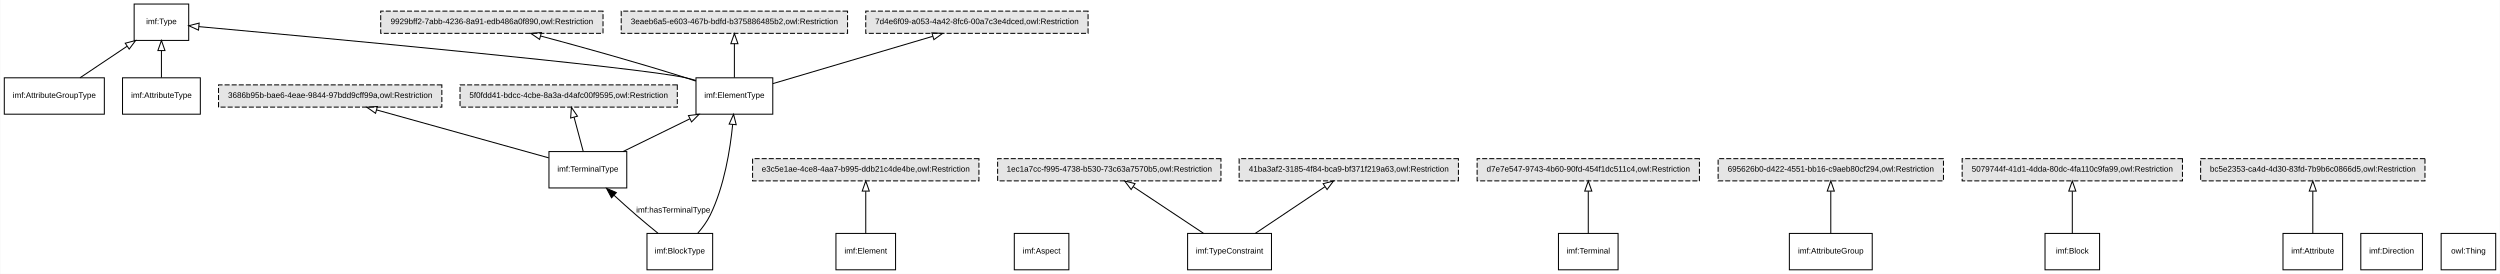
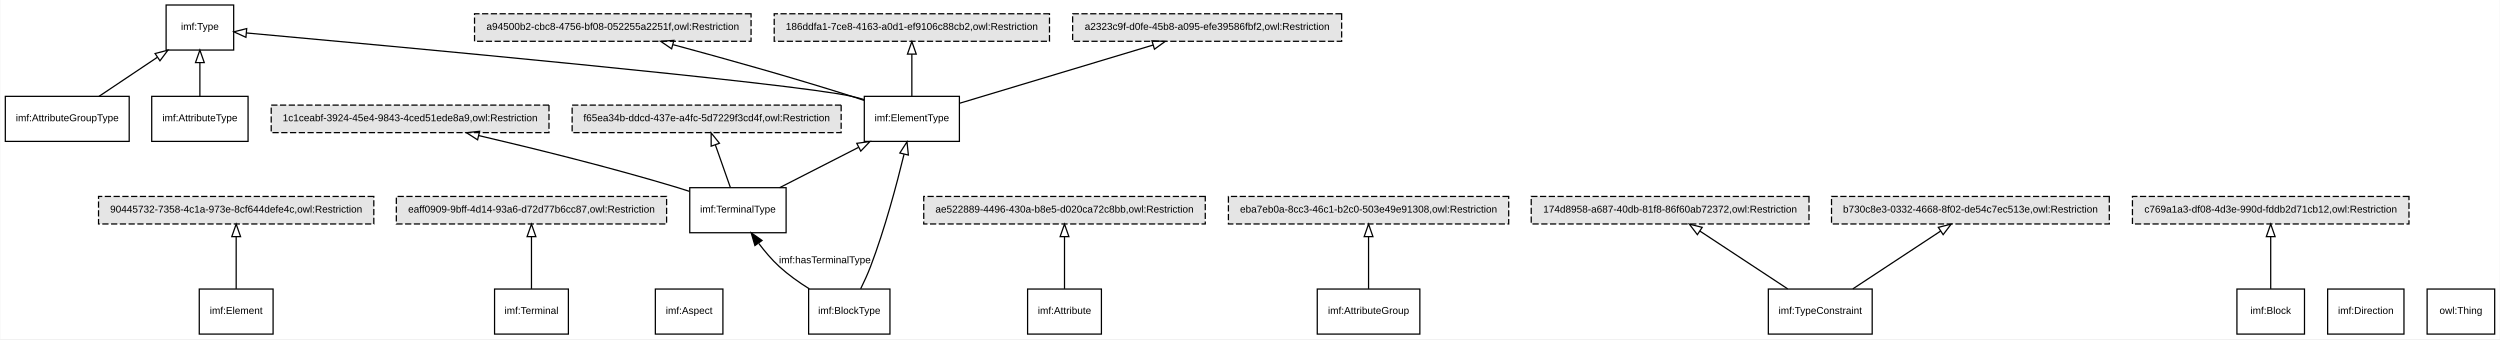
- <svg xmlns="http://www.w3.org/2000/svg" width="2474px" height="271px" viewBox="0.00 0.00 2473.50 271.00">
+ <svg xmlns="http://www.w3.org/2000/svg" width="1998px" height="271px" viewBox="0.00 0.00 1997.50 271.00">
  <g id="graph0" class="graph" transform="scale(1.0 1.0) rotate(0) translate(4 267)">
-     <polygon fill="white" stroke="transparent" points="-4,4 -4,-267 2469.5,-267 2469.5,4 -4,4" />
+     <polygon fill="white" stroke="transparent" points="-4,4 -4,-267 1993.5,-267 1993.5,4 -4,4" />
    <g id="node1" class="node">
-       <polygon fill="#e5e5e5" stroke="black" stroke-dasharray="5,2" points="1072.5,-256 852.5,-256 852.5,-234 1072.5,-234 1072.5,-256" />
-       <text text-anchor="middle" x="962.5" y="-243.1" font-family="Arial" font-size="8.00">7d4e6f09-a053-4a42-8fc6-00a7c3e4dced,owl:Restriction</text>
+       <polygon fill="#e5e5e5" stroke="black" stroke-dasharray="5,2" points="294.5,-110 74.5,-110 74.5,-88 294.5,-88 294.5,-110" />
+       <text text-anchor="middle" x="184.5" y="-97.1" font-family="Arial" font-size="8.00">90445732-7358-4c1a-973e-8cf644defe4c,owl:Restriction</text>
    </g>
    <g id="node2" class="node">
-       <polygon fill="none" stroke="black" points="882,-36 823,-36 823,0 882,0 882,-36" />
-       <text text-anchor="middle" x="852.5" y="-16.1" font-family="Arial" font-size="8.00">imf:Element</text>
+       <polygon fill="none" stroke="black" points="214,-36 155,-36 155,0 214,0 214,-36" />
+       <text text-anchor="middle" x="184.5" y="-16.1" font-family="Arial" font-size="8.00">imf:Element</text>
+     </g>
+     <g id="edge4" class="edge">
+       <path fill="none" stroke="black" d="M184.5,-36.14C184.5,-48.36 184.5,-64.82 184.5,-77.7" />
+       <polygon fill="none" stroke="black" points="181,-77.89 184.5,-87.89 188,-77.89 181,-77.89" />
+     </g>
+     <g id="node3" class="node">
+       <polygon fill="#e5e5e5" stroke="black" stroke-dasharray="5,2" points="528.5,-110 312.5,-110 312.5,-88 528.5,-88 528.5,-110" />
+       <text text-anchor="middle" x="420.5" y="-97.1" font-family="Arial" font-size="8.00">eaff0909-9bff-4d14-93a6-d72d77b6cc87,owl:Restriction</text>
+     </g>
+     <g id="node4" class="node">
+       <polygon fill="none" stroke="black" points="573.5,-36 519.5,-36 519.5,0 573.5,0 573.5,-36" />
+       <text text-anchor="middle" x="546.5" y="-16.1" font-family="Arial" font-size="8.00">imf:Aspect</text>
+     </g>
+     <g id="node5" class="node">
+       <polygon fill="none" stroke="black" points="450,-36 391,-36 391,0 450,0 450,-36" />
+       <text text-anchor="middle" x="420.5" y="-16.1" font-family="Arial" font-size="8.00">imf:Terminal</text>
+     </g>
+     <g id="edge14" class="edge">
+       <path fill="none" stroke="black" d="M420.5,-36.14C420.5,-48.36 420.5,-64.82 420.5,-77.7" />
+       <polygon fill="none" stroke="black" points="417,-77.89 420.5,-87.89 424,-77.89 417,-77.89" />
+     </g>
+     <g id="node6" class="node">
+       <polygon fill="#e5e5e5" stroke="black" stroke-dasharray="5,2" points="434.5,-183 212.5,-183 212.5,-161 434.5,-161 434.5,-183" />
+       <text text-anchor="middle" x="323.5" y="-170.1" font-family="Arial" font-size="8.00">1c1ceabf-3924-45e4-9843-4ced51ede8a9,owl:Restriction</text>
+     </g>
+     <g id="node7" class="node">
+       <polygon fill="#e5e5e5" stroke="black" stroke-dasharray="5,2" points="959,-110 734,-110 734,-88 959,-88 959,-110" />
+       <text text-anchor="middle" x="846.5" y="-97.1" font-family="Arial" font-size="8.00">ae522889-4496-430a-b8e5-d020ca72c8bb,owl:Restriction</text>
    </g>
    <g id="node8" class="node">
-       <polygon fill="#e5e5e5" stroke="black" stroke-dasharray="5,2" points="964.5,-110 740.5,-110 740.5,-88 964.5,-88 964.5,-110" />
-       <text text-anchor="middle" x="852.5" y="-97.1" font-family="Arial" font-size="8.00">e3c5e1ae-4ce8-4aa7-b995-ddb21c4de4be,owl:Restriction</text>
-     </g>
-     <g id="edge10" class="edge">
-       <path fill="none" stroke="black" d="M852.5,-36.14C852.5,-48.36 852.5,-64.82 852.5,-77.7" />
-       <polygon fill="none" stroke="black" points="849,-77.89 852.5,-87.89 856,-77.89 849,-77.89" />
-     </g>
-     <g id="node3" class="node">
-       <polygon fill="#e5e5e5" stroke="black" stroke-dasharray="5,2" points="592.5,-256 372.5,-256 372.5,-234 592.5,-234 592.5,-256" />
-       <text text-anchor="middle" x="482.5" y="-243.1" font-family="Arial" font-size="8.00">9929bff2-7abb-4236-8a91-edb486a0f890,owl:Restriction</text>
-     </g>
-     <g id="node4" class="node">
-       <polygon fill="none" stroke="black" points="1053.5,-36 999.5,-36 999.5,0 1053.5,0 1053.5,-36" />
-       <text text-anchor="middle" x="1026.5" y="-16.1" font-family="Arial" font-size="8.00">imf:Aspect</text>
-     </g>
-     <g id="node5" class="node">
-       <polygon fill="#e5e5e5" stroke="black" stroke-dasharray="5,2" points="1204,-110 983,-110 983,-88 1204,-88 1204,-110" />
-       <text text-anchor="middle" x="1093.5" y="-97.1" font-family="Arial" font-size="8.00">1ec1a7cc-f995-4738-b530-73c63a7570b5,owl:Restriction</text>
-     </g>
-     <g id="node6" class="node">
-       <polygon fill="none" stroke="black" points="1597,-36 1538,-36 1538,0 1597,0 1597,-36" />
-       <text text-anchor="middle" x="1567.5" y="-16.1" font-family="Arial" font-size="8.00">imf:Terminal</text>
-     </g>
-     <g id="node27" class="node">
-       <polygon fill="#e5e5e5" stroke="black" stroke-dasharray="5,2" points="1677.5,-110 1457.5,-110 1457.5,-88 1677.5,-88 1677.5,-110" />
-       <text text-anchor="middle" x="1567.5" y="-97.1" font-family="Arial" font-size="8.00">d7e7e547-9743-4b60-90fd-454f1dc511c4,owl:Restriction</text>
+       <polygon fill="none" stroke="black" points="624,-117 547,-117 547,-81 624,-81 624,-117" />
+       <text text-anchor="middle" x="585.5" y="-97.1" font-family="Arial" font-size="8.00">imf:TerminalType</text>
    </g>
    <g id="edge11" class="edge">
-       <path fill="none" stroke="black" d="M1567.5,-36.14C1567.5,-48.36 1567.5,-64.82 1567.5,-77.7" />
-       <polygon fill="none" stroke="black" points="1564,-77.89 1567.5,-87.89 1571,-77.89 1564,-77.89" />
-     </g>
-     <g id="node7" class="node">
-       <polygon fill="#e5e5e5" stroke="black" stroke-dasharray="5,2" points="1919,-110 1696,-110 1696,-88 1919,-88 1919,-110" />
-       <text text-anchor="middle" x="1807.5" y="-97.1" font-family="Arial" font-size="8.00">695626b0-d422-4551-bb16-c9aeb80cf294,owl:Restriction</text>
+       <path fill="none" stroke="black" d="M546.83,-114.04C543.68,-115.08 540.55,-116.08 537.5,-117 483.91,-133.21 421.78,-148.51 378.31,-158.66" />
+       <polygon fill="none" stroke="black" points="377.46,-155.26 368.51,-160.93 379.04,-162.08 377.46,-155.26" />
    </g>
    <g id="node9" class="node">
-       <polygon fill="none" stroke="black" points="616,-117 539,-117 539,-81 616,-81 616,-117" />
-       <text text-anchor="middle" x="577.5" y="-97.1" font-family="Arial" font-size="8.00">imf:TerminalType</text>
+       <polygon fill="#e5e5e5" stroke="black" stroke-dasharray="5,2" points="668,-183 453,-183 453,-161 668,-161 668,-183" />
+       <text text-anchor="middle" x="560.5" y="-170.1" font-family="Arial" font-size="8.00">f65ea34b-ddcd-437e-a4fc-5d7229f3cd4f,owl:Restriction</text>
    </g>
-     <g id="node11" class="node">
-       <polygon fill="none" stroke="black" points="760.5,-190 684.5,-190 684.5,-154 760.5,-154 760.5,-190" />
-       <text text-anchor="middle" x="722.5" y="-170.1" font-family="Arial" font-size="8.00">imf:ElementType</text>
-     </g>
-     <g id="edge8" class="edge">
-       <path fill="none" stroke="black" d="M612.23,-117.01C632.08,-126.73 657.18,-139.01 678.41,-149.41" />
-       <polygon fill="none" stroke="black" points="677.03,-152.63 687.55,-153.89 680.11,-146.35 677.03,-152.63" />
-     </g>
-     <g id="node21" class="node">
-       <polygon fill="#e5e5e5" stroke="black" stroke-dasharray="5,2" points="433,-183 212,-183 212,-161 433,-161 433,-183" />
-       <text text-anchor="middle" x="322.5" y="-170.1" font-family="Arial" font-size="8.00">3686b95b-bae6-4eae-9844-97bdd9cff99a,owl:Restriction</text>
-     </g>
-     <g id="edge3" class="edge">
-       <path fill="none" stroke="black" d="M538.77,-110.78C493.02,-123.52 416.99,-144.69 368.34,-158.24" />
-       <polygon fill="none" stroke="black" points="367.39,-154.87 358.7,-160.92 369.27,-161.61 367.39,-154.87" />
-     </g>
-     <g id="node25" class="node">
-       <polygon fill="#e5e5e5" stroke="black" stroke-dasharray="5,2" points="666,-183 451,-183 451,-161 666,-161 666,-183" />
-       <text text-anchor="middle" x="558.5" y="-170.1" font-family="Arial" font-size="8.00">5f0fdd41-bdcc-4cbe-8a3a-d4afc00f9595,owl:Restriction</text>
-     </g>
-     <g id="edge4" class="edge">
-       <path fill="none" stroke="black" d="M572.9,-117.19C570.17,-127.41 566.69,-140.41 563.83,-151.08" />
-       <polygon fill="none" stroke="black" points="560.44,-150.21 561.24,-160.78 567.2,-152.02 560.44,-150.21" />
+     <g id="edge16" class="edge">
+       <path fill="none" stroke="black" d="M579.45,-117.19C575.85,-127.41 571.27,-140.41 567.51,-151.08" />
+       <polygon fill="none" stroke="black" points="564.12,-150.18 564.1,-160.78 570.72,-152.51 564.12,-150.18" />
    </g>
    <g id="node10" class="node">
-       <polygon fill="#e5e5e5" stroke="black" stroke-dasharray="5,2" points="1439,-110 1222,-110 1222,-88 1439,-88 1439,-110" />
-       <text text-anchor="middle" x="1330.5" y="-97.1" font-family="Arial" font-size="8.00">41ba3af2-3185-4f84-bca9-bf371f219a63,owl:Restriction</text>
+       <polygon fill="none" stroke="black" points="762.5,-190 686.5,-190 686.5,-154 762.5,-154 762.5,-190" />
+       <text text-anchor="middle" x="724.5" y="-170.1" font-family="Arial" font-size="8.00">imf:ElementType</text>
    </g>
-     <g id="edge6" class="edge">
-       <path fill="none" stroke="black" d="M760.53,-184.25C803.54,-196.97 873.45,-217.66 918.71,-231.04" />
-       <polygon fill="none" stroke="black" points="917.95,-234.47 928.53,-233.95 919.93,-227.76 917.95,-234.47" />
+     <g id="edge7" class="edge">
+       <path fill="none" stroke="black" d="M618.79,-117.01C637.74,-126.68 661.66,-138.9 681.96,-149.27" />
+       <polygon fill="none" stroke="black" points="680.5,-152.45 691,-153.89 683.68,-146.22 680.5,-152.45" />
    </g>
-     <g id="edge1" class="edge">
-       <path fill="none" stroke="black" d="M684.32,-186.78C681.01,-187.89 677.7,-188.98 674.5,-190 626.02,-205.38 569.97,-220.89 530.99,-231.31" />
-       <polygon fill="none" stroke="black" points="529.73,-228.03 520.97,-233.98 531.54,-234.79 529.73,-228.03" />
+     <g id="node15" class="node">
+       <polygon fill="#e5e5e5" stroke="black" stroke-dasharray="5,2" points="596,-256 375,-256 375,-234 596,-234 596,-256" />
+       <text text-anchor="middle" x="485.5" y="-243.1" font-family="Arial" font-size="8.00">a94500b2-cbc8-4756-bf08-052255a2251f,owl:Restriction</text>
    </g>
-     <g id="node19" class="node">
+     <g id="edge5" class="edge">
+       <path fill="none" stroke="black" d="M686.32,-186.77C683.01,-187.89 679.7,-188.98 676.5,-190 628.27,-205.34 572.51,-220.85 533.74,-231.29" />
+       <polygon fill="none" stroke="black" points="532.52,-227.99 523.77,-233.96 534.33,-234.76 532.52,-227.99" />
+     </g>
+     <g id="node18" class="node">
+       <polygon fill="#e5e5e5" stroke="black" stroke-dasharray="5,2" points="834.5,-256 614.5,-256 614.5,-234 834.5,-234 834.5,-256" />
+       <text text-anchor="middle" x="724.5" y="-243.1" font-family="Arial" font-size="8.00">186ddfa1-7ce8-4163-a0d1-ef9106c88cb2,owl:Restriction</text>
+     </g>
+     <g id="edge2" class="edge">
+       <path fill="none" stroke="black" d="M724.5,-190.19C724.5,-200.3 724.5,-213.14 724.5,-223.75" />
+       <polygon fill="none" stroke="black" points="721,-223.78 724.5,-233.78 728,-223.78 721,-223.78" />
+     </g>
+     <g id="node22" class="node">
      <polygon fill="none" stroke="black" points="182.5,-263 128.5,-263 128.5,-227 182.5,-227 182.5,-263" />
      <text text-anchor="middle" x="155.5" y="-243.1" font-family="Arial" font-size="8.00">imf:Type</text>
    </g>
-     <g id="edge16" class="edge">
-       <path fill="none" stroke="black" d="M684.49,-187.38C681.14,-188.37 677.78,-189.26 674.5,-190 627.74,-200.56 303.48,-230.57 192.59,-240.65" />
-       <polygon fill="none" stroke="black" points="192.18,-237.18 182.54,-241.56 192.82,-244.15 192.18,-237.18" />
+     <g id="edge17" class="edge">
+       <path fill="none" stroke="black" d="M686.49,-187.38C683.14,-188.37 679.78,-189.26 676.5,-190 629.56,-200.59 304.05,-230.58 192.73,-240.66" />
+       <polygon fill="none" stroke="black" points="192.29,-237.18 182.64,-241.57 192.92,-244.15 192.29,-237.18" />
    </g>
-     <g id="node22" class="node">
-       <polygon fill="#e5e5e5" stroke="black" stroke-dasharray="5,2" points="834.5,-256 610.5,-256 610.5,-234 834.5,-234 834.5,-256" />
-       <text text-anchor="middle" x="722.5" y="-243.1" font-family="Arial" font-size="8.00">3eaeb6a5-e603-467b-bdfd-b375886485b2,owl:Restriction</text>
+     <g id="node23" class="node">
+       <polygon fill="#e5e5e5" stroke="black" stroke-dasharray="5,2" points="1068,-256 853,-256 853,-234 1068,-234 1068,-256" />
+       <text text-anchor="middle" x="960.5" y="-243.1" font-family="Arial" font-size="8.00">a2323c9f-d0fe-45b8-a095-efe39586fbf2,owl:Restriction</text>
    </g>
    <g id="edge12" class="edge">
-       <path fill="none" stroke="black" d="M722.5,-190.19C722.5,-200.3 722.5,-213.14 722.5,-223.75" />
-       <polygon fill="none" stroke="black" points="719,-223.78 722.5,-233.78 726,-223.78 719,-223.78" />
+       <path fill="none" stroke="black" d="M762.68,-184.49C805.01,-197.22 873.13,-217.72 917.36,-231.02" />
+       <polygon fill="none" stroke="black" points="916.38,-234.38 926.96,-233.91 918.39,-227.68 916.38,-234.38" />
+     </g>
+     <g id="node11" class="node">
+       <polygon fill="none" stroke="black" points="1130.5,-36 1048.5,-36 1048.5,0 1130.5,0 1130.5,-36" />
+       <text text-anchor="middle" x="1089.5" y="-16.1" font-family="Arial" font-size="8.00">imf:AttributeGroup</text>
+     </g>
+     <g id="node21" class="node">
+       <polygon fill="#e5e5e5" stroke="black" stroke-dasharray="5,2" points="1201.5,-110 977.5,-110 977.5,-88 1201.5,-88 1201.5,-110" />
+       <text text-anchor="middle" x="1089.5" y="-97.1" font-family="Arial" font-size="8.00">eba7eb0a-8cc3-46c1-b2c0-503e49e91308,owl:Restriction</text>
+     </g>
+     <g id="edge9" class="edge">
+       <path fill="none" stroke="black" d="M1089.5,-36.14C1089.5,-48.36 1089.5,-64.82 1089.5,-77.7" />
+       <polygon fill="none" stroke="black" points="1086,-77.89 1089.5,-87.89 1093,-77.89 1086,-77.89" />
    </g>
    <g id="node12" class="node">
-       <polygon fill="none" stroke="black" points="1848.5,-36 1766.5,-36 1766.5,0 1848.5,0 1848.5,-36" />
-       <text text-anchor="middle" x="1807.5" y="-16.1" font-family="Arial" font-size="8.00">imf:AttributeGroup</text>
-     </g>
-     <g id="edge17" class="edge">
-       <path fill="none" stroke="black" d="M1807.5,-36.14C1807.5,-48.36 1807.5,-64.82 1807.5,-77.7" />
-       <polygon fill="none" stroke="black" points="1804,-77.89 1807.5,-87.89 1811,-77.89 1804,-77.89" />
+       <polygon fill="#e5e5e5" stroke="black" stroke-dasharray="5,2" points="1441.5,-110 1219.5,-110 1219.5,-88 1441.5,-88 1441.5,-110" />
+       <text text-anchor="middle" x="1330.5" y="-97.1" font-family="Arial" font-size="8.00">174d8958-a687-40db-81f8-86f60ab72372,owl:Restriction</text>
    </g>
    <g id="node13" class="node">
-       <polygon fill="none" stroke="black" points="2073.5,-36 2019.5,-36 2019.5,0 2073.5,0 2073.5,-36" />
-       <text text-anchor="middle" x="2046.5" y="-16.1" font-family="Arial" font-size="8.00">imf:Block</text>
+       <polygon fill="none" stroke="black" points="1837.5,-36 1783.5,-36 1783.5,0 1837.5,0 1837.5,-36" />
+       <text text-anchor="middle" x="1810.5" y="-16.1" font-family="Arial" font-size="8.00">imf:Block</text>
    </g>
-     <g id="node18" class="node">
-       <polygon fill="#e5e5e5" stroke="black" stroke-dasharray="5,2" points="2155.5,-110 1937.5,-110 1937.5,-88 2155.5,-88 2155.5,-110" />
-       <text text-anchor="middle" x="2046.5" y="-97.1" font-family="Arial" font-size="8.00">5079744f-41d1-4dda-80dc-4fa110c9fa99,owl:Restriction</text>
+     <g id="node25" class="node">
+       <polygon fill="#e5e5e5" stroke="black" stroke-dasharray="5,2" points="1921,-110 1700,-110 1700,-88 1921,-88 1921,-110" />
+       <text text-anchor="middle" x="1810.5" y="-97.1" font-family="Arial" font-size="8.00">c769a1a3-df08-4d3e-990d-fddb2d71cb12,owl:Restriction</text>
    </g>
-     <g id="edge7" class="edge">
-       <path fill="none" stroke="black" d="M2046.5,-36.14C2046.5,-48.36 2046.5,-64.82 2046.5,-77.7" />
-       <polygon fill="none" stroke="black" points="2043,-77.89 2046.5,-87.89 2050,-77.89 2043,-77.89" />
+     <g id="edge1" class="edge">
+       <path fill="none" stroke="black" d="M1810.5,-36.14C1810.5,-48.36 1810.5,-64.82 1810.5,-77.7" />
+       <polygon fill="none" stroke="black" points="1807,-77.89 1810.5,-87.89 1814,-77.89 1807,-77.89" />
    </g>
    <g id="node14" class="node">
      <polygon fill="none" stroke="black" points="99,-190 0,-190 0,-154 99,-154 99,-190" />
      <text text-anchor="middle" x="49.5" y="-170.1" font-family="Arial" font-size="8.00">imf:AttributeGroupType</text>
    </g>
-     <g id="edge5" class="edge">
+     <g id="edge3" class="edge">
      <path fill="none" stroke="black" d="M74.89,-190.01C88.82,-199.33 106.27,-211.03 121.37,-221.14" />
      <polygon fill="none" stroke="black" points="119.69,-224.23 129.95,-226.89 123.59,-218.41 119.69,-224.23" />
    </g>
-     <g id="node15" class="node">
-       <polygon fill="none" stroke="black" points="701,-36 636,-36 636,0 701,0 701,-36" />
-       <text text-anchor="middle" x="668.5" y="-16.1" font-family="Arial" font-size="8.00">imf:BlockType</text>
+     <g id="node16" class="node">
+       <polygon fill="none" stroke="black" points="707,-36 642,-36 642,0 707,0 707,-36" />
+       <text text-anchor="middle" x="674.5" y="-16.1" font-family="Arial" font-size="8.00">imf:BlockType</text>
    </g>
-     <g id="edge9" class="edge">
-       <path fill="none" stroke="black" d="M646.86,-36.2C639.96,-41.79 632.35,-48.08 625.5,-54 618.21,-60.3 610.46,-67.27 603.36,-73.78" />
-       <polygon fill="black" stroke="black" points="600.94,-71.25 595.96,-80.61 605.69,-76.4 600.94,-71.25" />
-       <text text-anchor="middle" x="662" y="-56.6" font-family="Arial" font-size="8.00">imf:hasTerminalType</text>
+     <g id="edge10" class="edge">
+       <path fill="none" stroke="black" d="M642.53,-36.16C634.26,-41.33 625.68,-47.41 618.5,-54 612.6,-59.42 607.03,-66.01 602.19,-72.42" />
+       <polygon fill="black" stroke="black" points="599.08,-70.76 596.11,-80.93 604.77,-74.83 599.08,-70.76" />
+       <text text-anchor="middle" x="655" y="-56.6" font-family="Arial" font-size="8.00">imf:hasTerminalType</text>
    </g>
    <g id="edge13" class="edge">
-       <path fill="none" stroke="black" d="M686.3,-36.26C690.89,-41.56 695.4,-47.68 698.5,-54 712.56,-82.71 718.39,-119.28 720.8,-143.82" />
-       <polygon fill="none" stroke="black" points="717.32,-144.2 721.67,-153.87 724.3,-143.6 717.32,-144.2" />
+       <path fill="none" stroke="black" d="M683.59,-36.18C686.35,-41.77 689.24,-48.07 691.5,-54 702.94,-84.07 712.46,-119.82 718.28,-143.81" />
+       <polygon fill="none" stroke="black" points="714.9,-144.72 720.62,-153.64 721.71,-143.1 714.9,-144.72" />
    </g>
-     <g id="node16" class="node">
-       <polygon fill="none" stroke="black" points="2314,-36 2255,-36 2255,0 2314,0 2314,-36" />
-       <text text-anchor="middle" x="2284.5" y="-16.1" font-family="Arial" font-size="8.00">imf:Attribute</text>
+     <g id="node17" class="node">
+       <polygon fill="none" stroke="black" points="876,-36 817,-36 817,0 876,0 876,-36" />
+       <text text-anchor="middle" x="846.5" y="-16.1" font-family="Arial" font-size="8.00">imf:Attribute</text>
+     </g>
+     <g id="edge8" class="edge">
+       <path fill="none" stroke="black" d="M846.5,-36.14C846.5,-48.36 846.5,-64.82 846.5,-77.7" />
+       <polygon fill="none" stroke="black" points="843,-77.89 846.5,-87.89 850,-77.89 843,-77.89" />
+     </g>
+     <g id="node19" class="node">
+       <polygon fill="none" stroke="black" points="1917,-36 1856,-36 1856,0 1917,0 1917,-36" />
+       <text text-anchor="middle" x="1886.5" y="-16.1" font-family="Arial" font-size="8.00">imf:Direction</text>
    </g>
    <g id="node20" class="node">
-       <polygon fill="#e5e5e5" stroke="black" stroke-dasharray="5,2" points="2395.5,-110 2173.5,-110 2173.5,-88 2395.5,-88 2395.5,-110" />
-       <text text-anchor="middle" x="2284.5" y="-97.1" font-family="Arial" font-size="8.00">bc5e2353-ca4d-4d30-83fd-7b9b6c0866d5,owl:Restriction</text>
+       <polygon fill="#e5e5e5" stroke="black" stroke-dasharray="5,2" points="1681.5,-110 1459.5,-110 1459.5,-88 1681.5,-88 1681.5,-110" />
+       <text text-anchor="middle" x="1570.5" y="-97.1" font-family="Arial" font-size="8.00">b730c8e3-0332-4668-8f02-de54c7ec513e,owl:Restriction</text>
+     </g>
+     <g id="node24" class="node">
+       <polygon fill="none" stroke="black" points="1492,-36 1409,-36 1409,0 1492,0 1492,-36" />
+       <text text-anchor="middle" x="1450.5" y="-16.1" font-family="Arial" font-size="8.00">imf:TypeConstraint</text>
    </g>
    <g id="edge18" class="edge">
-       <path fill="none" stroke="black" d="M2284.5,-36.14C2284.5,-48.36 2284.5,-64.82 2284.5,-77.7" />
-       <polygon fill="none" stroke="black" points="2281,-77.89 2284.5,-87.89 2288,-77.89 2281,-77.89" />
+       <path fill="none" stroke="black" d="M1424.46,-36.14C1403.57,-49.9 1374.48,-69.05 1354.22,-82.38" />
+       <polygon fill="none" stroke="black" points="1352.29,-79.46 1345.86,-87.89 1356.14,-85.31 1352.29,-79.46" />
    </g>
-     <g id="node17" class="node">
-       <polygon fill="none" stroke="black" points="2393,-36 2332,-36 2332,0 2393,0 2393,-36" />
-       <text text-anchor="middle" x="2362.5" y="-16.1" font-family="Arial" font-size="8.00">imf:Direction</text>
-     </g>
-     <g id="node23" class="node">
-       <polygon fill="none" stroke="black" points="1254,-36 1171,-36 1171,0 1254,0 1254,-36" />
-       <text text-anchor="middle" x="1212.5" y="-16.1" font-family="Arial" font-size="8.00">imf:TypeConstraint</text>
-     </g>
-     <g id="edge2" class="edge">
-       <path fill="none" stroke="black" d="M1186.68,-36.14C1166.05,-49.84 1137.37,-68.88 1117.29,-82.21" />
-       <polygon fill="none" stroke="black" points="1115.13,-79.44 1108.73,-87.89 1119,-85.27 1115.13,-79.44" />
-     </g>
-     <g id="edge14" class="edge">
-       <path fill="none" stroke="black" d="M1238.1,-36.14C1258.56,-49.84 1287,-68.88 1306.91,-82.21" />
-       <polygon fill="none" stroke="black" points="1305.14,-85.23 1315.39,-87.89 1309.03,-79.42 1305.14,-85.23" />
-     </g>
-     <g id="node24" class="node">
-       <polygon fill="none" stroke="black" points="2465.5,-36 2411.5,-36 2411.5,0 2465.5,0 2465.5,-36" />
-       <text text-anchor="middle" x="2438.5" y="-16.1" font-family="Arial" font-size="8.00">owl:Thing</text>
+     <g id="edge6" class="edge">
+       <path fill="none" stroke="black" d="M1476.54,-36.14C1497.43,-49.9 1526.52,-69.05 1546.78,-82.38" />
+       <polygon fill="none" stroke="black" points="1544.86,-85.31 1555.14,-87.89 1548.71,-79.46 1544.86,-85.31" />
    </g>
    <g id="node26" class="node">
+       <polygon fill="none" stroke="black" points="1989.5,-36 1935.5,-36 1935.5,0 1989.5,0 1989.5,-36" />
+       <text text-anchor="middle" x="1962.5" y="-16.1" font-family="Arial" font-size="8.00">owl:Thing</text>
+     </g>
+     <g id="node27" class="node">
      <polygon fill="none" stroke="black" points="194,-190 117,-190 117,-154 194,-154 194,-190" />
      <text text-anchor="middle" x="155.5" y="-170.1" font-family="Arial" font-size="8.00">imf:AttributeType</text>
    </g>
    <g id="edge15" class="edge">
      <path fill="none" stroke="black" d="M155.5,-190.19C155.5,-198.21 155.5,-207.95 155.5,-216.93" />
      <polygon fill="none" stroke="black" points="152,-216.97 155.5,-226.97 159,-216.97 152,-216.97" />
    </g>
  </g>
</svg>
